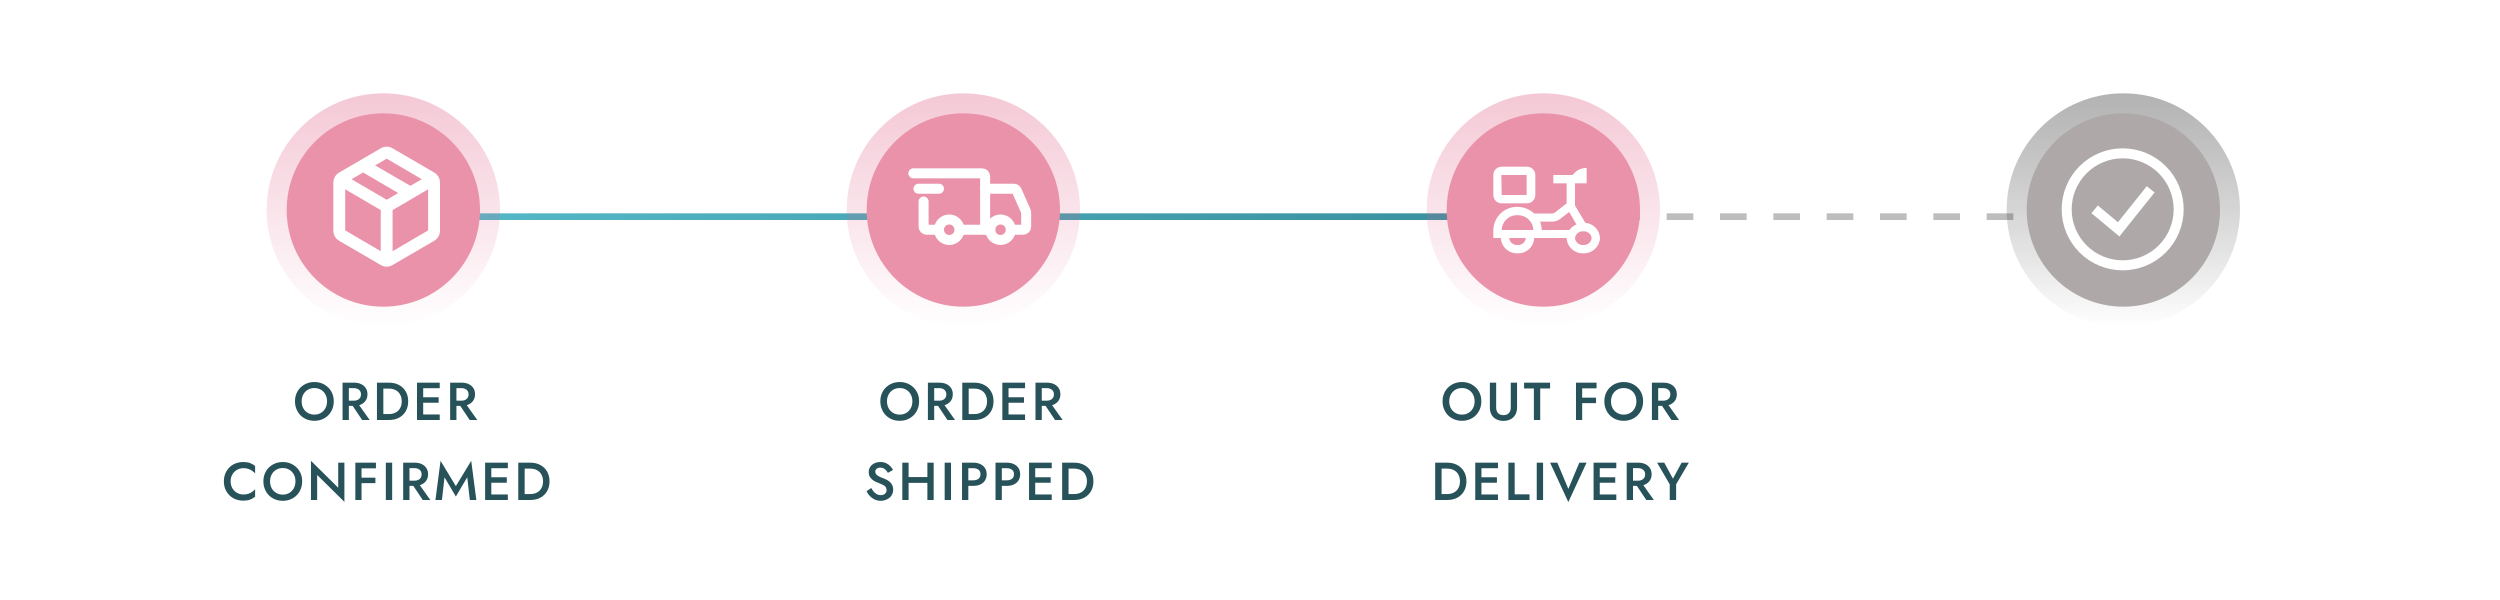
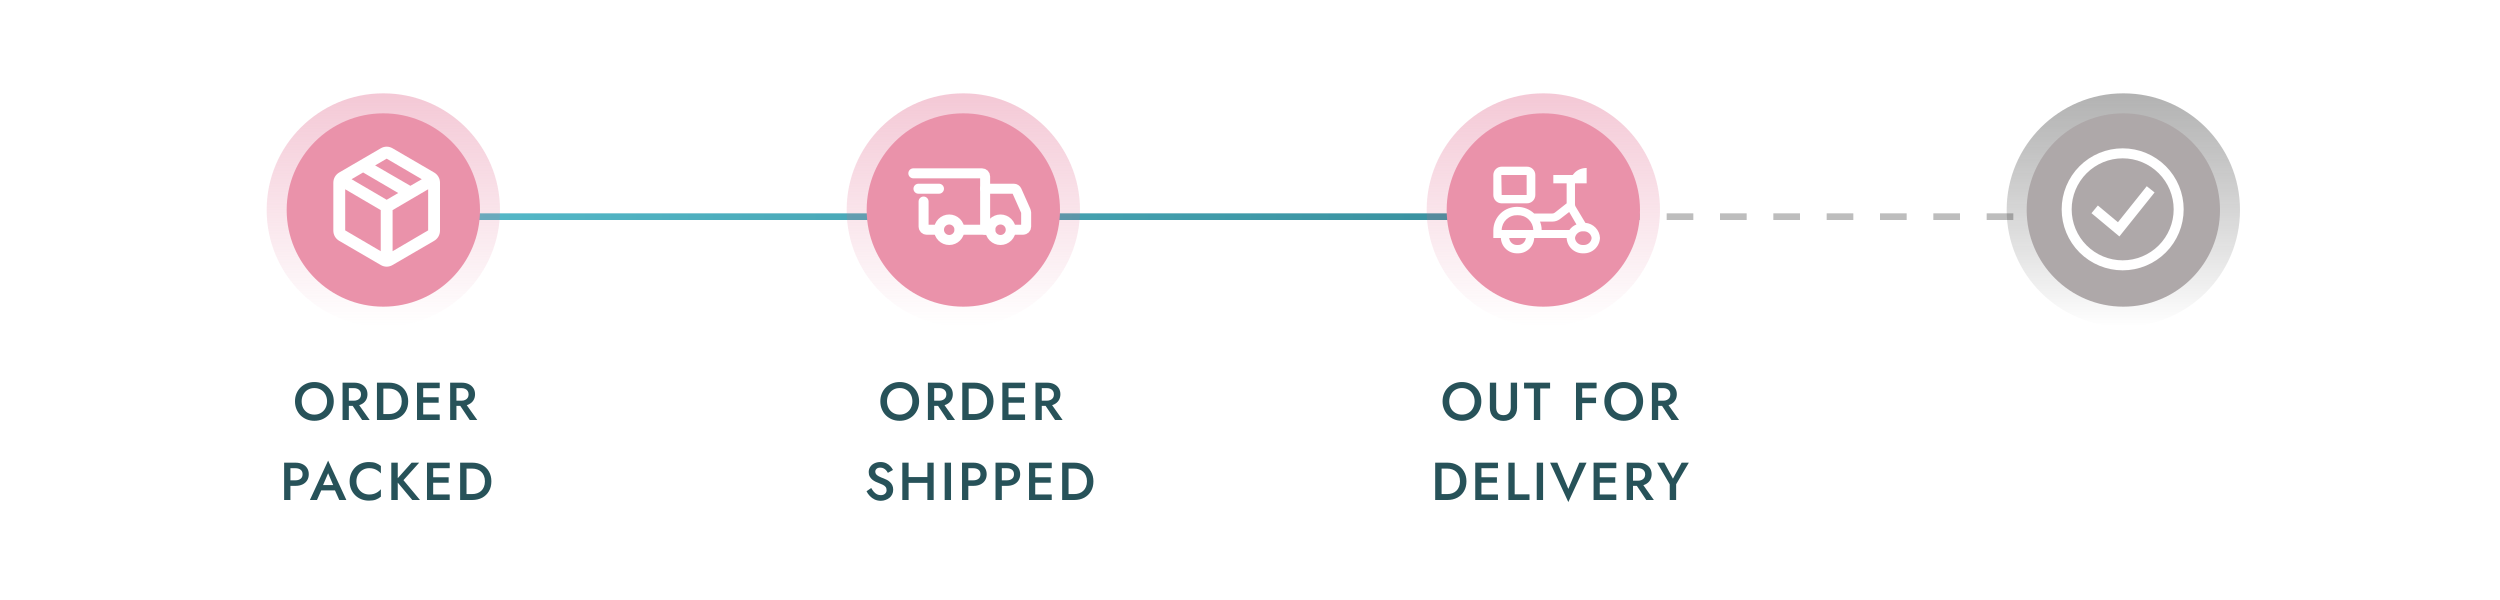
<svg xmlns="http://www.w3.org/2000/svg" width="375" height="90" viewBox="0 0 375 90" fill="none">
  <rect width="375" height="90" fill="white" />
-   <path d="M45.249 60.2C45.249 60.584 45.329 60.928 45.489 61.232C45.655 61.531 45.881 61.765 46.169 61.936C46.457 62.107 46.785 62.192 47.153 62.192C47.527 62.192 47.855 62.107 48.137 61.936C48.425 61.765 48.649 61.531 48.809 61.232C48.975 60.928 49.057 60.584 49.057 60.2C49.057 59.816 48.977 59.475 48.817 59.176C48.657 58.872 48.433 58.635 48.145 58.464C47.863 58.293 47.532 58.208 47.153 58.208C46.785 58.208 46.457 58.293 46.169 58.464C45.881 58.635 45.655 58.872 45.489 59.176C45.329 59.475 45.249 59.816 45.249 60.2ZM44.249 60.2C44.249 59.779 44.321 59.392 44.465 59.04C44.609 58.688 44.812 58.384 45.073 58.128C45.34 57.867 45.649 57.664 46.001 57.52C46.359 57.376 46.743 57.304 47.153 57.304C47.575 57.304 47.961 57.376 48.313 57.52C48.665 57.664 48.972 57.867 49.233 58.128C49.5 58.384 49.705 58.688 49.849 59.04C49.993 59.392 50.065 59.779 50.065 60.2C50.065 60.616 49.993 61.003 49.849 61.36C49.705 61.717 49.503 62.027 49.241 62.288C48.98 62.549 48.671 62.755 48.313 62.904C47.961 63.048 47.575 63.12 47.153 63.12C46.737 63.12 46.351 63.048 45.993 62.904C45.636 62.755 45.327 62.549 45.065 62.288C44.809 62.027 44.609 61.717 44.465 61.36C44.321 61.003 44.249 60.616 44.249 60.2ZM52.535 60.328H53.559L55.455 63H54.319L52.535 60.328ZM51.383 57.4H52.327V63H51.383V57.4ZM51.943 58.216V57.4H53.111C53.517 57.4 53.869 57.472 54.167 57.616C54.471 57.76 54.706 57.963 54.871 58.224C55.037 58.48 55.119 58.784 55.119 59.136C55.119 59.488 55.037 59.795 54.871 60.056C54.706 60.317 54.471 60.52 54.167 60.664C53.869 60.808 53.517 60.88 53.111 60.88H51.943V60.104H53.071C53.285 60.104 53.471 60.067 53.631 59.992C53.797 59.917 53.925 59.811 54.015 59.672C54.106 59.528 54.151 59.357 54.151 59.16C54.151 58.957 54.106 58.787 54.015 58.648C53.925 58.509 53.797 58.403 53.631 58.328C53.471 58.253 53.285 58.216 53.071 58.216H51.943ZM56.541 57.4H57.501V63H56.541V57.4ZM58.349 63H57.125V62.112H58.325C58.602 62.112 58.858 62.072 59.093 61.992C59.328 61.912 59.531 61.792 59.701 61.632C59.877 61.472 60.013 61.272 60.109 61.032C60.211 60.792 60.261 60.515 60.261 60.2C60.261 59.885 60.211 59.608 60.109 59.368C60.013 59.128 59.877 58.928 59.701 58.768C59.531 58.608 59.328 58.488 59.093 58.408C58.858 58.328 58.602 58.288 58.325 58.288H57.125V57.4H58.349C58.92 57.4 59.421 57.517 59.853 57.752C60.285 57.981 60.621 58.307 60.861 58.728C61.106 59.144 61.229 59.635 61.229 60.2C61.229 60.765 61.106 61.259 60.861 61.68C60.621 62.096 60.285 62.421 59.853 62.656C59.421 62.885 58.92 63 58.349 63ZM63.135 63V62.168H65.959V63H63.135ZM63.135 58.232V57.4H65.959V58.232H63.135ZM63.135 60.408V59.592H65.799V60.408H63.135ZM62.551 57.4H63.479V63H62.551V57.4ZM68.673 60.328H69.697L71.593 63H70.457L68.673 60.328ZM67.521 57.4H68.465V63H67.521V57.4ZM68.081 58.216V57.4H69.249C69.654 57.4 70.006 57.472 70.305 57.616C70.609 57.76 70.844 57.963 71.009 58.224C71.174 58.48 71.257 58.784 71.257 59.136C71.257 59.488 71.174 59.795 71.009 60.056C70.844 60.317 70.609 60.52 70.305 60.664C70.006 60.808 69.654 60.88 69.249 60.88H68.081V60.104H69.209C69.422 60.104 69.609 60.067 69.769 59.992C69.934 59.917 70.062 59.811 70.153 59.672C70.243 59.528 70.289 59.357 70.289 59.16C70.289 58.957 70.243 58.787 70.153 58.648C70.062 58.509 69.934 58.403 69.769 58.328C69.609 58.253 69.422 58.216 69.209 58.216H68.081ZM34.595 72.2C34.595 72.595 34.683 72.941 34.859 73.24C35.04 73.539 35.275 73.771 35.563 73.936C35.856 74.096 36.174 74.176 36.515 74.176C36.782 74.176 37.022 74.141 37.235 74.072C37.448 74.003 37.64 73.909 37.811 73.792C37.987 73.669 38.139 73.533 38.267 73.384V74.504C38.032 74.696 37.779 74.843 37.507 74.944C37.235 75.045 36.894 75.096 36.483 75.096C36.072 75.096 35.688 75.027 35.331 74.888C34.979 74.749 34.672 74.549 34.411 74.288C34.15 74.027 33.944 73.72 33.795 73.368C33.651 73.011 33.579 72.621 33.579 72.2C33.579 71.779 33.651 71.392 33.795 71.04C33.944 70.683 34.15 70.373 34.411 70.112C34.672 69.851 34.979 69.651 35.331 69.512C35.688 69.373 36.072 69.304 36.483 69.304C36.894 69.304 37.235 69.355 37.507 69.456C37.779 69.557 38.032 69.704 38.267 69.896V71.016C38.139 70.867 37.987 70.733 37.811 70.616C37.64 70.493 37.448 70.397 37.235 70.328C37.022 70.259 36.782 70.224 36.515 70.224C36.174 70.224 35.856 70.307 35.563 70.472C35.275 70.632 35.04 70.861 34.859 71.16C34.683 71.453 34.595 71.8 34.595 72.2ZM40.51 72.2C40.51 72.584 40.59 72.928 40.75 73.232C40.916 73.531 41.142 73.765 41.43 73.936C41.718 74.107 42.046 74.192 42.414 74.192C42.788 74.192 43.116 74.107 43.398 73.936C43.686 73.765 43.91 73.531 44.07 73.232C44.236 72.928 44.318 72.584 44.318 72.2C44.318 71.816 44.238 71.475 44.078 71.176C43.918 70.872 43.694 70.635 43.406 70.464C43.124 70.293 42.793 70.208 42.414 70.208C42.046 70.208 41.718 70.293 41.43 70.464C41.142 70.635 40.916 70.872 40.75 71.176C40.59 71.475 40.51 71.816 40.51 72.2ZM39.51 72.2C39.51 71.779 39.582 71.392 39.726 71.04C39.87 70.688 40.073 70.384 40.334 70.128C40.601 69.867 40.91 69.664 41.262 69.52C41.62 69.376 42.004 69.304 42.414 69.304C42.836 69.304 43.222 69.376 43.574 69.52C43.926 69.664 44.233 69.867 44.494 70.128C44.761 70.384 44.966 70.688 45.11 71.04C45.254 71.392 45.326 71.779 45.326 72.2C45.326 72.616 45.254 73.003 45.11 73.36C44.966 73.717 44.764 74.027 44.502 74.288C44.241 74.549 43.932 74.755 43.574 74.904C43.222 75.048 42.836 75.12 42.414 75.12C41.998 75.12 41.612 75.048 41.254 74.904C40.897 74.755 40.588 74.549 40.326 74.288C40.07 74.027 39.87 73.717 39.726 73.36C39.582 73.003 39.51 72.616 39.51 72.2ZM50.732 69.4H51.66V75.28L47.572 71.24V75H46.644V69.12L50.732 73.16V69.4ZM53.886 70.248V69.4H56.39V70.248H53.886ZM53.886 72.472V71.648H56.31V72.472H53.886ZM53.302 69.4H54.23V75H53.302V69.4ZM57.874 69.4H58.826V75H57.874V69.4ZM61.629 72.328H62.653L64.549 75H63.413L61.629 72.328ZM60.477 69.4H61.421V75H60.477V69.4ZM61.037 70.216V69.4H62.205C62.611 69.4 62.962 69.472 63.261 69.616C63.565 69.76 63.8 69.963 63.965 70.224C64.13 70.48 64.213 70.784 64.213 71.136C64.213 71.488 64.13 71.795 63.965 72.056C63.8 72.317 63.565 72.52 63.261 72.664C62.962 72.808 62.611 72.88 62.205 72.88H61.037V72.104H62.165C62.379 72.104 62.565 72.067 62.725 71.992C62.891 71.917 63.019 71.811 63.109 71.672C63.2 71.528 63.245 71.357 63.245 71.16C63.245 70.957 63.2 70.787 63.109 70.648C63.019 70.509 62.891 70.403 62.725 70.328C62.565 70.253 62.379 70.216 62.165 70.216H61.037ZM66.675 71.592L66.291 75H65.315L66.083 69.12L68.379 72.92L70.683 69.12L71.451 75H70.475L70.083 71.592L68.379 74.48L66.675 71.592ZM73.353 75V74.168H76.177V75H73.353ZM73.353 70.232V69.4H76.177V70.232H73.353ZM73.353 72.408V71.592H76.017V72.408H73.353ZM72.769 69.4H73.697V75H72.769V69.4ZM77.74 69.4H78.7V75H77.74V69.4ZM79.548 75H78.324V74.112H79.524C79.801 74.112 80.057 74.072 80.292 73.992C80.526 73.912 80.729 73.792 80.9 73.632C81.076 73.472 81.212 73.272 81.308 73.032C81.409 72.792 81.46 72.515 81.46 72.2C81.46 71.885 81.409 71.608 81.308 71.368C81.212 71.128 81.076 70.928 80.9 70.768C80.729 70.608 80.526 70.488 80.292 70.408C80.057 70.328 79.801 70.288 79.524 70.288H78.324V69.4H79.548C80.118 69.4 80.62 69.517 81.052 69.752C81.484 69.981 81.82 70.307 82.06 70.728C82.305 71.144 82.428 71.635 82.428 72.2C82.428 72.765 82.305 73.259 82.06 73.68C81.82 74.096 81.484 74.421 81.052 74.656C80.62 74.885 80.118 75 79.548 75Z" fill="#275259" />
+   <path d="M45.249 60.2C45.249 60.584 45.329 60.928 45.489 61.232C45.655 61.531 45.881 61.765 46.169 61.936C46.457 62.107 46.785 62.192 47.153 62.192C47.527 62.192 47.855 62.107 48.137 61.936C48.425 61.765 48.649 61.531 48.809 61.232C48.975 60.928 49.057 60.584 49.057 60.2C49.057 59.816 48.977 59.475 48.817 59.176C48.657 58.872 48.433 58.635 48.145 58.464C47.863 58.293 47.532 58.208 47.153 58.208C46.785 58.208 46.457 58.293 46.169 58.464C45.881 58.635 45.655 58.872 45.489 59.176C45.329 59.475 45.249 59.816 45.249 60.2ZM44.249 60.2C44.249 59.779 44.321 59.392 44.465 59.04C44.609 58.688 44.812 58.384 45.073 58.128C45.34 57.867 45.649 57.664 46.001 57.52C46.359 57.376 46.743 57.304 47.153 57.304C47.575 57.304 47.961 57.376 48.313 57.52C48.665 57.664 48.972 57.867 49.233 58.128C49.5 58.384 49.705 58.688 49.849 59.04C49.993 59.392 50.065 59.779 50.065 60.2C50.065 60.616 49.993 61.003 49.849 61.36C49.705 61.717 49.503 62.027 49.241 62.288C48.98 62.549 48.671 62.755 48.313 62.904C47.961 63.048 47.575 63.12 47.153 63.12C46.737 63.12 46.351 63.048 45.993 62.904C45.636 62.755 45.327 62.549 45.065 62.288C44.809 62.027 44.609 61.717 44.465 61.36C44.321 61.003 44.249 60.616 44.249 60.2ZM52.535 60.328H53.559L55.455 63H54.319L52.535 60.328ZM51.383 57.4H52.327V63H51.383V57.4ZM51.943 58.216V57.4H53.111C53.517 57.4 53.869 57.472 54.167 57.616C54.471 57.76 54.706 57.963 54.871 58.224C55.037 58.48 55.119 58.784 55.119 59.136C55.119 59.488 55.037 59.795 54.871 60.056C54.706 60.317 54.471 60.52 54.167 60.664C53.869 60.808 53.517 60.88 53.111 60.88H51.943V60.104H53.071C53.285 60.104 53.471 60.067 53.631 59.992C53.797 59.917 53.925 59.811 54.015 59.672C54.106 59.528 54.151 59.357 54.151 59.16C54.151 58.957 54.106 58.787 54.015 58.648C53.925 58.509 53.797 58.403 53.631 58.328C53.471 58.253 53.285 58.216 53.071 58.216H51.943ZM56.541 57.4H57.501V63H56.541V57.4ZM58.349 63H57.125V62.112H58.325C58.602 62.112 58.858 62.072 59.093 61.992C59.328 61.912 59.531 61.792 59.701 61.632C59.877 61.472 60.013 61.272 60.109 61.032C60.211 60.792 60.261 60.515 60.261 60.2C60.261 59.885 60.211 59.608 60.109 59.368C60.013 59.128 59.877 58.928 59.701 58.768C59.531 58.608 59.328 58.488 59.093 58.408C58.858 58.328 58.602 58.288 58.325 58.288H57.125V57.4H58.349C58.92 57.4 59.421 57.517 59.853 57.752C60.285 57.981 60.621 58.307 60.861 58.728C61.106 59.144 61.229 59.635 61.229 60.2C61.229 60.765 61.106 61.259 60.861 61.68C60.621 62.096 60.285 62.421 59.853 62.656C59.421 62.885 58.92 63 58.349 63ZM63.135 63V62.168H65.959V63H63.135ZM63.135 58.232V57.4H65.959V58.232H63.135ZM63.135 60.408V59.592H65.799V60.408H63.135ZM62.551 57.4H63.479V63H62.551V57.4ZM68.673 60.328H69.697L71.593 63H70.457L68.673 60.328ZM67.521 57.4H68.465V63H67.521V57.4ZM68.081 58.216V57.4H69.249C69.654 57.4 70.006 57.472 70.305 57.616C70.609 57.76 70.844 57.963 71.009 58.224C71.174 58.48 71.257 58.784 71.257 59.136C71.257 59.488 71.174 59.795 71.009 60.056C70.844 60.317 70.609 60.52 70.305 60.664C70.006 60.808 69.654 60.88 69.249 60.88H68.081V60.104H69.209C69.422 60.104 69.609 60.067 69.769 59.992C69.934 59.917 70.062 59.811 70.153 59.672C70.243 59.528 70.289 59.357 70.289 59.16C70.289 58.957 70.243 58.787 70.153 58.648C70.062 58.509 69.934 58.403 69.769 58.328C69.609 58.253 69.422 58.216 69.209 58.216H68.081ZM42.62 69.4H43.564V75H42.62V69.4ZM43.18 70.232V69.4H44.308C44.713 69.4 45.065 69.472 45.364 69.616C45.668 69.755 45.903 69.955 46.068 70.216C46.233 70.472 46.316 70.779 46.316 71.136C46.316 71.493 46.233 71.803 46.068 72.064C45.903 72.325 45.668 72.528 45.364 72.672C45.065 72.811 44.713 72.88 44.308 72.88H43.18V72.048H44.308C44.633 72.048 44.895 71.971 45.092 71.816C45.289 71.661 45.388 71.435 45.388 71.136C45.388 70.837 45.289 70.613 45.092 70.464C44.895 70.309 44.633 70.232 44.308 70.232H43.18ZM47.755 73.56L47.931 72.76H50.531L50.715 73.56H47.755ZM49.219 70.984L48.339 73.04L48.323 73.248L47.547 75H46.483L49.219 69.088L51.955 75H50.891L50.131 73.296L50.107 73.064L49.219 70.984ZM53.46 72.2C53.46 72.595 53.548 72.941 53.724 73.24C53.905 73.539 54.14 73.771 54.428 73.936C54.721 74.096 55.038 74.176 55.38 74.176C55.647 74.176 55.886 74.141 56.1 74.072C56.313 74.003 56.505 73.909 56.676 73.792C56.852 73.669 57.004 73.533 57.132 73.384V74.504C56.897 74.696 56.644 74.843 56.372 74.944C56.1 75.045 55.758 75.096 55.348 75.096C54.937 75.096 54.553 75.027 54.196 74.888C53.844 74.749 53.537 74.549 53.276 74.288C53.014 74.027 52.809 73.72 52.66 73.368C52.516 73.011 52.444 72.621 52.444 72.2C52.444 71.779 52.516 71.392 52.66 71.04C52.809 70.683 53.014 70.373 53.276 70.112C53.537 69.851 53.844 69.651 54.196 69.512C54.553 69.373 54.937 69.304 55.348 69.304C55.758 69.304 56.1 69.355 56.372 69.456C56.644 69.557 56.897 69.704 57.132 69.896V71.016C57.004 70.867 56.852 70.733 56.676 70.616C56.505 70.493 56.313 70.397 56.1 70.328C55.886 70.259 55.647 70.224 55.38 70.224C55.038 70.224 54.721 70.307 54.428 70.472C54.14 70.632 53.905 70.861 53.724 71.16C53.548 71.453 53.46 71.8 53.46 72.2ZM58.695 69.4H59.663V75H58.695V69.4ZM61.743 69.4H62.879L60.519 72.024L62.999 75H61.839L59.375 72.048L61.743 69.4ZM64.632 75V74.168H67.456V75H64.632ZM64.632 70.232V69.4H67.456V70.232H64.632ZM64.632 72.408V71.592H67.296V72.408H64.632ZM64.048 69.4H64.976V75H64.048V69.4ZM69.019 69.4H69.978V75H69.019V69.4ZM70.826 75H69.603V74.112H70.802C71.08 74.112 71.336 74.072 71.57 73.992C71.805 73.912 72.008 73.792 72.178 73.632C72.355 73.472 72.49 73.272 72.587 73.032C72.688 72.792 72.739 72.515 72.739 72.2C72.739 71.885 72.688 71.608 72.587 71.368C72.49 71.128 72.355 70.928 72.178 70.768C72.008 70.608 71.805 70.488 71.57 70.408C71.336 70.328 71.08 70.288 70.802 70.288H69.603V69.4H70.826C71.397 69.4 71.898 69.517 72.331 69.752C72.763 69.981 73.099 70.307 73.338 70.728C73.584 71.144 73.707 71.635 73.707 72.2C73.707 72.765 73.584 73.259 73.338 73.68C73.099 74.096 72.763 74.421 72.331 74.656C71.898 74.885 71.397 75 70.826 75Z" fill="#275259" />
  <path d="M133.05 60.2C133.05 60.584 133.13 60.928 133.29 61.232C133.455 61.531 133.682 61.765 133.97 61.936C134.258 62.107 134.586 62.192 134.954 62.192C135.327 62.192 135.655 62.107 135.938 61.936C136.226 61.765 136.45 61.531 136.61 61.232C136.775 60.928 136.858 60.584 136.858 60.2C136.858 59.816 136.778 59.475 136.618 59.176C136.458 58.872 136.234 58.635 135.946 58.464C135.663 58.293 135.333 58.208 134.954 58.208C134.586 58.208 134.258 58.293 133.97 58.464C133.682 58.635 133.455 58.872 133.29 59.176C133.13 59.475 133.05 59.816 133.05 60.2ZM132.05 60.2C132.05 59.779 132.122 59.392 132.266 59.04C132.41 58.688 132.613 58.384 132.874 58.128C133.141 57.867 133.45 57.664 133.802 57.52C134.159 57.376 134.543 57.304 134.954 57.304C135.375 57.304 135.762 57.376 136.114 57.52C136.466 57.664 136.773 57.867 137.034 58.128C137.301 58.384 137.506 58.688 137.65 59.04C137.794 59.392 137.866 59.779 137.866 60.2C137.866 60.616 137.794 61.003 137.65 61.36C137.506 61.717 137.303 62.027 137.042 62.288C136.781 62.549 136.471 62.755 136.114 62.904C135.762 63.048 135.375 63.12 134.954 63.12C134.538 63.12 134.151 63.048 133.794 62.904C133.437 62.755 133.127 62.549 132.866 62.288C132.61 62.027 132.41 61.717 132.266 61.36C132.122 61.003 132.05 60.616 132.05 60.2ZM140.336 60.328H141.36L143.256 63H142.12L140.336 60.328ZM139.184 57.4H140.128V63H139.184V57.4ZM139.744 58.216V57.4H140.912C141.317 57.4 141.669 57.472 141.968 57.616C142.272 57.76 142.507 57.963 142.672 58.224C142.837 58.48 142.92 58.784 142.92 59.136C142.92 59.488 142.837 59.795 142.672 60.056C142.507 60.317 142.272 60.52 141.968 60.664C141.669 60.808 141.317 60.88 140.912 60.88H139.744V60.104H140.872C141.085 60.104 141.272 60.067 141.432 59.992C141.597 59.917 141.725 59.811 141.816 59.672C141.907 59.528 141.952 59.357 141.952 59.16C141.952 58.957 141.907 58.787 141.816 58.648C141.725 58.509 141.597 58.403 141.432 58.328C141.272 58.253 141.085 58.216 140.872 58.216H139.744ZM144.342 57.4H145.302V63H144.342V57.4ZM146.15 63H144.926V62.112H146.126C146.403 62.112 146.659 62.072 146.894 61.992C147.129 61.912 147.331 61.792 147.502 61.632C147.678 61.472 147.814 61.272 147.91 61.032C148.011 60.792 148.062 60.515 148.062 60.2C148.062 59.885 148.011 59.608 147.91 59.368C147.814 59.128 147.678 58.928 147.502 58.768C147.331 58.608 147.129 58.488 146.894 58.408C146.659 58.328 146.403 58.288 146.126 58.288H144.926V57.4H146.15C146.721 57.4 147.222 57.517 147.654 57.752C148.086 57.981 148.422 58.307 148.662 58.728C148.907 59.144 149.03 59.635 149.03 60.2C149.03 60.765 148.907 61.259 148.662 61.68C148.422 62.096 148.086 62.421 147.654 62.656C147.222 62.885 146.721 63 146.15 63ZM150.935 63V62.168H153.759V63H150.935ZM150.935 58.232V57.4H153.759V58.232H150.935ZM150.935 60.408V59.592H153.599V60.408H150.935ZM150.351 57.4H151.279V63H150.351V57.4ZM156.474 60.328H157.498L159.394 63H158.258L156.474 60.328ZM155.322 57.4H156.266V63H155.322V57.4ZM155.882 58.216V57.4H157.05C157.455 57.4 157.807 57.472 158.106 57.616C158.41 57.76 158.644 57.963 158.81 58.224C158.975 58.48 159.058 58.784 159.058 59.136C159.058 59.488 158.975 59.795 158.81 60.056C158.644 60.317 158.41 60.52 158.106 60.664C157.807 60.808 157.455 60.88 157.05 60.88H155.882V60.104H157.01C157.223 60.104 157.41 60.067 157.57 59.992C157.735 59.917 157.863 59.811 157.954 59.672C158.044 59.528 158.09 59.357 158.09 59.16C158.09 58.957 158.044 58.787 157.954 58.648C157.863 58.509 157.735 58.403 157.57 58.328C157.41 58.253 157.223 58.216 157.01 58.216H155.882ZM130.683 73.2C130.805 73.413 130.936 73.603 131.075 73.768C131.219 73.928 131.376 74.053 131.547 74.144C131.717 74.229 131.909 74.272 132.123 74.272C132.379 74.272 132.587 74.203 132.747 74.064C132.907 73.925 132.987 73.747 132.987 73.528C132.987 73.32 132.936 73.155 132.835 73.032C132.733 72.904 132.592 72.797 132.411 72.712C132.235 72.621 132.029 72.533 131.795 72.448C131.656 72.4 131.501 72.336 131.331 72.256C131.16 72.171 130.997 72.067 130.843 71.944C130.688 71.816 130.56 71.661 130.459 71.48C130.357 71.293 130.307 71.069 130.307 70.808C130.307 70.509 130.384 70.248 130.539 70.024C130.693 69.795 130.901 69.619 131.163 69.496C131.429 69.368 131.731 69.304 132.067 69.304C132.397 69.304 132.685 69.363 132.931 69.48C133.176 69.597 133.381 69.747 133.547 69.928C133.717 70.109 133.851 70.299 133.947 70.496L133.179 70.928C133.109 70.789 133.021 70.661 132.915 70.544C132.808 70.421 132.683 70.325 132.539 70.256C132.4 70.181 132.237 70.144 132.051 70.144C131.789 70.144 131.597 70.205 131.475 70.328C131.352 70.445 131.291 70.584 131.291 70.744C131.291 70.888 131.333 71.019 131.419 71.136C131.509 71.248 131.648 71.355 131.835 71.456C132.021 71.557 132.264 71.661 132.563 71.768C132.728 71.827 132.893 71.901 133.059 71.992C133.229 72.083 133.384 72.197 133.523 72.336C133.661 72.469 133.771 72.627 133.851 72.808C133.936 72.989 133.979 73.203 133.979 73.448C133.979 73.709 133.928 73.944 133.827 74.152C133.725 74.36 133.587 74.536 133.411 74.68C133.235 74.819 133.035 74.925 132.811 75C132.592 75.08 132.363 75.12 132.123 75.12C131.792 75.12 131.485 75.056 131.203 74.928C130.925 74.795 130.683 74.619 130.475 74.4C130.267 74.181 130.101 73.944 129.979 73.688L130.683 73.2ZM135.723 72.432V71.56H139.715V72.432H135.723ZM139.107 69.4H140.051V75H139.107V69.4ZM135.347 69.4H136.291V75H135.347V69.4ZM141.701 69.4H142.653V75H141.701V69.4ZM144.304 69.4H145.248V75H144.304V69.4ZM144.864 70.232V69.4H145.992C146.397 69.4 146.749 69.472 147.048 69.616C147.352 69.755 147.586 69.955 147.752 70.216C147.917 70.472 148 70.779 148 71.136C148 71.493 147.917 71.803 147.752 72.064C147.586 72.325 147.352 72.528 147.048 72.672C146.749 72.811 146.397 72.88 145.992 72.88H144.864V72.048H145.992C146.317 72.048 146.578 71.971 146.776 71.816C146.973 71.661 147.072 71.435 147.072 71.136C147.072 70.837 146.973 70.613 146.776 70.464C146.578 70.309 146.317 70.232 145.992 70.232H144.864ZM149.329 69.4H150.273V75H149.329V69.4ZM149.889 70.232V69.4H151.017C151.422 69.4 151.774 69.472 152.073 69.616C152.377 69.755 152.611 69.955 152.777 70.216C152.942 70.472 153.025 70.779 153.025 71.136C153.025 71.493 152.942 71.803 152.777 72.064C152.611 72.325 152.377 72.528 152.073 72.672C151.774 72.811 151.422 72.88 151.017 72.88H149.889V72.048H151.017C151.342 72.048 151.603 71.971 151.801 71.816C151.998 71.661 152.097 71.435 152.097 71.136C152.097 70.837 151.998 70.613 151.801 70.464C151.603 70.309 151.342 70.232 151.017 70.232H149.889ZM154.938 75V74.168H157.762V75H154.938ZM154.938 70.232V69.4H157.762V70.232H154.938ZM154.938 72.408V71.592H157.602V72.408H154.938ZM154.354 69.4H155.282V75H154.354V69.4ZM159.324 69.4H160.284V75H159.324V69.4ZM161.132 75H159.908V74.112H161.108C161.385 74.112 161.641 74.072 161.876 73.992C162.111 73.912 162.313 73.792 162.484 73.632C162.66 73.472 162.796 73.272 162.892 73.032C162.993 72.792 163.044 72.515 163.044 72.2C163.044 71.885 162.993 71.608 162.892 71.368C162.796 71.128 162.66 70.928 162.484 70.768C162.313 70.608 162.111 70.488 161.876 70.408C161.641 70.328 161.385 70.288 161.108 70.288H159.908V69.4H161.132C161.703 69.4 162.204 69.517 162.636 69.752C163.068 69.981 163.404 70.307 163.644 70.728C163.889 71.144 164.012 71.635 164.012 72.2C164.012 72.765 163.889 73.259 163.644 73.68C163.404 74.096 163.068 74.421 162.636 74.656C162.204 74.885 161.703 75 161.132 75Z" fill="#275259" />
  <path d="M217.385 60.2C217.385 60.584 217.465 60.928 217.625 61.232C217.791 61.531 218.017 61.765 218.305 61.936C218.593 62.107 218.921 62.192 219.289 62.192C219.663 62.192 219.991 62.107 220.273 61.936C220.561 61.765 220.785 61.531 220.945 61.232C221.111 60.928 221.193 60.584 221.193 60.2C221.193 59.816 221.113 59.475 220.953 59.176C220.793 58.872 220.569 58.635 220.281 58.464C219.999 58.293 219.668 58.208 219.289 58.208C218.921 58.208 218.593 58.293 218.305 58.464C218.017 58.635 217.791 58.872 217.625 59.176C217.465 59.475 217.385 59.816 217.385 60.2ZM216.385 60.2C216.385 59.779 216.457 59.392 216.601 59.04C216.745 58.688 216.948 58.384 217.209 58.128C217.476 57.867 217.785 57.664 218.137 57.52C218.495 57.376 218.879 57.304 219.289 57.304C219.711 57.304 220.097 57.376 220.449 57.52C220.801 57.664 221.108 57.867 221.369 58.128C221.636 58.384 221.841 58.688 221.985 59.04C222.129 59.392 222.201 59.779 222.201 60.2C222.201 60.616 222.129 61.003 221.985 61.36C221.841 61.717 221.639 62.027 221.377 62.288C221.116 62.549 220.807 62.755 220.449 62.904C220.097 63.048 219.711 63.12 219.289 63.12C218.873 63.12 218.487 63.048 218.129 62.904C217.772 62.755 217.463 62.549 217.201 62.288C216.945 62.027 216.745 61.717 216.601 61.36C216.457 61.003 216.385 60.616 216.385 60.2ZM223.479 57.4H224.423V61.12C224.423 61.467 224.514 61.747 224.695 61.96C224.882 62.168 225.157 62.272 225.519 62.272C225.877 62.272 226.149 62.168 226.335 61.96C226.522 61.747 226.615 61.467 226.615 61.12V57.4H227.559V61.16C227.559 61.469 227.509 61.747 227.407 61.992C227.311 62.232 227.173 62.437 226.991 62.608C226.81 62.779 226.594 62.909 226.343 63C226.093 63.091 225.818 63.136 225.519 63.136C225.221 63.136 224.946 63.091 224.695 63C224.445 62.909 224.226 62.779 224.039 62.608C223.858 62.437 223.719 62.232 223.623 61.992C223.527 61.747 223.479 61.469 223.479 61.16V57.4ZM228.609 58.272V57.4H232.513V58.272H231.033V63H230.081V58.272H228.609ZM236.983 58.248V57.4H239.487V58.248H236.983ZM236.983 60.472V59.648H239.407V60.472H236.983ZM236.399 57.4H237.327V63H236.399V57.4ZM241.651 60.2C241.651 60.584 241.731 60.928 241.891 61.232C242.056 61.531 242.283 61.765 242.571 61.936C242.859 62.107 243.187 62.192 243.555 62.192C243.928 62.192 244.256 62.107 244.539 61.936C244.827 61.765 245.051 61.531 245.211 61.232C245.376 60.928 245.459 60.584 245.459 60.2C245.459 59.816 245.379 59.475 245.219 59.176C245.059 58.872 244.835 58.635 244.547 58.464C244.264 58.293 243.934 58.208 243.555 58.208C243.187 58.208 242.859 58.293 242.571 58.464C242.283 58.635 242.056 58.872 241.891 59.176C241.731 59.475 241.651 59.816 241.651 60.2ZM240.651 60.2C240.651 59.779 240.723 59.392 240.867 59.04C241.011 58.688 241.214 58.384 241.475 58.128C241.742 57.867 242.051 57.664 242.403 57.52C242.76 57.376 243.144 57.304 243.555 57.304C243.976 57.304 244.363 57.376 244.715 57.52C245.067 57.664 245.374 57.867 245.635 58.128C245.902 58.384 246.107 58.688 246.251 59.04C246.395 59.392 246.467 59.779 246.467 60.2C246.467 60.616 246.395 61.003 246.251 61.36C246.107 61.717 245.904 62.027 245.643 62.288C245.382 62.549 245.072 62.755 244.715 62.904C244.363 63.048 243.976 63.12 243.555 63.12C243.139 63.12 242.752 63.048 242.395 62.904C242.038 62.755 241.728 62.549 241.467 62.288C241.211 62.027 241.011 61.717 240.867 61.36C240.723 61.003 240.651 60.616 240.651 60.2ZM248.937 60.328H249.961L251.857 63H250.721L248.937 60.328ZM247.785 57.4H248.729V63H247.785V57.4ZM248.345 58.216V57.4H249.513C249.918 57.4 250.27 57.472 250.569 57.616C250.873 57.76 251.108 57.963 251.273 58.224C251.438 58.48 251.521 58.784 251.521 59.136C251.521 59.488 251.438 59.795 251.273 60.056C251.108 60.317 250.873 60.52 250.569 60.664C250.27 60.808 249.918 60.88 249.513 60.88H248.345V60.104H249.473C249.686 60.104 249.873 60.067 250.033 59.992C250.198 59.917 250.326 59.811 250.417 59.672C250.508 59.528 250.553 59.357 250.553 59.16C250.553 58.957 250.508 58.787 250.417 58.648C250.326 58.509 250.198 58.403 250.033 58.328C249.873 58.253 249.686 58.216 249.473 58.216H248.345ZM215.279 69.4H216.239V75H215.279V69.4ZM217.087 75H215.863V74.112H217.063C217.34 74.112 217.596 74.072 217.831 73.992C218.065 73.912 218.268 73.792 218.439 73.632C218.615 73.472 218.751 73.272 218.847 73.032C218.948 72.792 218.999 72.515 218.999 72.2C218.999 71.885 218.948 71.608 218.847 71.368C218.751 71.128 218.615 70.928 218.439 70.768C218.268 70.608 218.065 70.488 217.831 70.408C217.596 70.328 217.34 70.288 217.063 70.288H215.863V69.4H217.087C217.657 69.4 218.159 69.517 218.591 69.752C219.023 69.981 219.359 70.307 219.599 70.728C219.844 71.144 219.967 71.635 219.967 72.2C219.967 72.765 219.844 73.259 219.599 73.68C219.359 74.096 219.023 74.421 218.591 74.656C218.159 74.885 217.657 75 217.087 75ZM221.872 75V74.168H224.696V75H221.872ZM221.872 70.232V69.4H224.696V70.232H221.872ZM221.872 72.408V71.592H224.536V72.408H221.872ZM221.288 69.4H222.216V75H221.288V69.4ZM226.258 69.4H227.202V74.152H229.426V75H226.258V69.4ZM230.51 69.4H231.462V75H230.51V69.4ZM235.249 73.336L236.897 69.4H237.985L235.249 75.312L232.513 69.4H233.601L235.249 73.336ZM239.621 75V74.168H242.445V75H239.621ZM239.621 70.232V69.4H242.445V70.232H239.621ZM239.621 72.408V71.592H242.285V72.408H239.621ZM239.037 69.4H239.965V75H239.037V69.4ZM245.159 72.328H246.183L248.079 75H246.943L245.159 72.328ZM244.007 69.4H244.951V75H244.007V69.4ZM244.567 70.216V69.4H245.735C246.14 69.4 246.492 69.472 246.791 69.616C247.095 69.76 247.329 69.963 247.495 70.224C247.66 70.48 247.743 70.784 247.743 71.136C247.743 71.488 247.66 71.795 247.495 72.056C247.329 72.317 247.095 72.52 246.791 72.664C246.492 72.808 246.14 72.88 245.735 72.88H244.567V72.104H245.695C245.908 72.104 246.095 72.067 246.255 71.992C246.42 71.917 246.548 71.811 246.639 71.672C246.729 71.528 246.775 71.357 246.775 71.16C246.775 70.957 246.729 70.787 246.639 70.648C246.548 70.509 246.42 70.403 246.255 70.328C246.095 70.253 245.908 70.216 245.695 70.216H244.567ZM252.245 69.4H253.325L251.421 72.64V75H250.461V72.648L248.565 69.4H249.637L250.941 71.8L252.245 69.4Z" fill="#275259" />
  <line x1="230" y1="32.5" x2="59" y2="32.5" stroke="url(#paint0_linear_20_430)" />
  <line x1="234" y1="32.5" x2="319" y2="32.5" stroke="#BDBDBD" stroke-dasharray="4 4" />
  <circle cx="144.5" cy="31.5" r="17.5" fill="url(#paint1_linear_20_430)" />
  <circle cx="231.5" cy="31.5" r="17.5" fill="url(#paint2_linear_20_430)" />
  <circle cx="318.5" cy="31.5" r="17.5" fill="url(#paint3_linear_20_430)" />
  <circle cx="144.5" cy="31.5" r="14.5" fill="#EA92AA" />
  <circle cx="231.5" cy="31.5" r="14.5" fill="#EA92AA" />
  <path d="M227.629 31.03C228.559 31.034 229.452 31.392 230.129 32.029H232.838C232.975 32.027 233.108 31.982 233.218 31.899L234.998 30.5V27.5H232.998V26.251H235.897C235.997 26.118 236.107 25.994 236.227 25.881C236.448 25.665 236.71 25.495 236.997 25.381C237.316 25.257 237.655 25.196 237.997 25.201V27.5H236.247V30.66C236.248 30.773 236.279 30.883 236.337 30.98L237.807 33.429C238.386 33.475 238.928 33.731 239.332 34.149C239.735 34.567 239.972 35.118 239.997 35.699C239.968 36.334 239.689 36.933 239.221 37.364C238.753 37.794 238.133 38.023 237.497 37.998C236.861 38.023 236.242 37.794 235.773 37.364C235.305 36.933 235.026 36.334 234.998 35.699H224V34.499C224.009 34.032 224.11 33.572 224.298 33.145C224.485 32.718 224.756 32.332 225.093 32.009C225.43 31.687 225.828 31.434 226.263 31.266C226.699 31.098 227.163 31.018 227.629 31.03ZM227.629 32.279C227.327 32.267 227.025 32.315 226.741 32.421C226.458 32.526 226.198 32.687 225.977 32.893C225.755 33.099 225.577 33.347 225.452 33.623C225.328 33.899 225.259 34.197 225.25 34.499H229.999C229.99 34.197 229.921 33.901 229.797 33.626C229.673 33.351 229.496 33.103 229.275 32.897C229.055 32.69 228.796 32.53 228.514 32.424C228.231 32.318 227.931 32.269 227.629 32.279ZM237.497 36.748C237.802 36.773 238.104 36.677 238.338 36.481C238.572 36.284 238.719 36.003 238.747 35.699C238.707 35.403 238.555 35.135 238.322 34.949C238.089 34.763 237.794 34.673 237.497 34.699C237.2 34.673 236.905 34.763 236.672 34.949C236.439 35.135 236.287 35.403 236.247 35.699C236.275 36.003 236.422 36.284 236.656 36.481C236.89 36.677 237.193 36.773 237.497 36.748ZM235.408 34.499C235.674 34.126 236.042 33.838 236.467 33.669L235.378 31.799L233.998 32.859C233.672 33.104 233.276 33.237 232.868 33.239H230.999C231.166 33.638 231.251 34.066 231.248 34.499H235.408Z" fill="white" />
  <path d="M225.25 25.001H228.999C229.167 24.994 229.335 25.022 229.492 25.081C229.65 25.141 229.794 25.232 229.915 25.349C230.036 25.466 230.133 25.606 230.199 25.761C230.265 25.916 230.299 26.082 230.299 26.251V29.25C230.299 29.419 230.265 29.585 230.199 29.74C230.133 29.895 230.036 30.035 229.915 30.152C229.794 30.269 229.65 30.36 229.492 30.419C229.335 30.479 229.167 30.507 228.999 30.5H225.2C224.877 30.487 224.572 30.35 224.348 30.117C224.124 29.884 224 29.573 224 29.25V26.251C224 25.919 224.132 25.601 224.366 25.367C224.6 25.133 224.918 25.001 225.25 25.001ZM225.25 29.25H228.999V26.251H225.2L225.25 29.25ZM227.629 36.748C227.933 36.771 228.234 36.674 228.467 36.478C228.701 36.282 228.848 36.002 228.879 35.699H230.129C230.1 36.334 229.821 36.933 229.353 37.364C228.885 37.794 228.265 38.023 227.629 37.998C226.993 38.023 226.374 37.794 225.905 37.364C225.437 36.933 225.158 36.334 225.13 35.699H226.379C226.407 36.003 226.554 36.284 226.788 36.481C227.022 36.677 227.325 36.773 227.629 36.748Z" fill="white" />
  <circle cx="318.5" cy="31.5" r="14.5" fill="#AEA8A9" />
  <path d="M142.385 36C142.793 36 143.184 35.838 143.472 35.549C143.761 35.261 143.923 34.87 143.923 34.462C143.923 34.053 143.761 33.662 143.472 33.374C143.184 33.085 142.793 32.923 142.385 32.923C141.977 32.923 141.585 33.085 141.297 33.374C141.008 33.662 140.846 34.053 140.846 34.462C140.846 34.87 141.008 35.261 141.297 35.549C141.585 35.838 141.977 36 142.385 36ZM150.077 36C150.485 36 150.876 35.838 151.165 35.549C151.453 35.261 151.615 34.87 151.615 34.462C151.615 34.053 151.453 33.662 151.165 33.374C150.876 33.085 150.485 32.923 150.077 32.923C149.669 32.923 149.278 33.085 148.989 33.374C148.701 33.662 148.538 34.053 148.538 34.462C148.538 34.87 148.701 35.261 148.989 35.549C149.278 35.838 149.669 36 150.077 36Z" stroke="white" stroke-width="1.5" stroke-miterlimit="1.5" stroke-linecap="round" stroke-linejoin="round" />
  <path d="M143.962 34.462H147.769V26.462C147.769 26.339 147.721 26.222 147.634 26.135C147.547 26.049 147.43 26 147.308 26H137M140.577 34.462H139C138.939 34.462 138.879 34.45 138.823 34.426C138.767 34.403 138.717 34.369 138.674 34.326C138.631 34.283 138.597 34.233 138.574 34.177C138.55 34.121 138.538 34.061 138.538 34V30.231" stroke="white" stroke-width="1.5" stroke-linecap="round" />
  <path d="M137.769 28.308H140.846" stroke="white" stroke-width="1.5" stroke-linecap="round" stroke-linejoin="round" />
  <path d="M147.769 28.308H152.085C152.174 28.308 152.261 28.334 152.336 28.382C152.411 28.431 152.47 28.5 152.506 28.581L153.883 31.68C153.909 31.739 153.923 31.802 153.923 31.867V34C153.923 34.061 153.911 34.121 153.888 34.177C153.865 34.233 153.831 34.283 153.788 34.326C153.745 34.369 153.694 34.403 153.638 34.426C153.582 34.45 153.522 34.462 153.462 34.462H152M147.769 34.462H148.538" stroke="white" stroke-width="1.5" stroke-linecap="round" />
  <circle cx="57.5" cy="31.5" r="17.5" fill="url(#paint4_linear_20_430)" />
  <circle cx="57.5" cy="31.5" r="14.5" fill="#EA92AA" />
  <path d="M57.111 37.682V31.517L51.778 28.39V34.555L57.111 37.682ZM58.889 37.682L64.222 34.555V28.39L58.889 31.517V37.682ZM57.111 39.752L50.889 36.13C50.607 35.965 50.389 35.748 50.234 35.477C50.078 35.208 50.001 34.907 50 34.578V27.422C50 27.093 50.078 26.793 50.234 26.523C50.39 26.253 50.608 26.035 50.889 25.87L57.111 22.247C57.393 22.082 57.689 22 58 22C58.311 22 58.607 22.082 58.889 22.247L65.111 25.87C65.393 26.035 65.611 26.253 65.767 26.523C65.923 26.793 66.001 27.093 66 27.422V34.578C66 34.907 65.922 35.208 65.767 35.477C65.612 35.748 65.393 35.965 65.111 36.13L58.889 39.752C58.607 39.917 58.311 40 58 40C57.689 40 57.393 39.917 57.111 39.752ZM61.556 27.872L63.267 26.883L58 23.8L56.267 24.812L61.556 27.872ZM58 29.965L59.733 28.953L54.467 25.87L52.733 26.883L58 29.965Z" fill="white" />
  <path d="M314.2 31.4L317.8 34.4L322.6 28.4M318.4 39.8C317.297 39.8 316.205 39.583 315.185 39.161C314.166 38.738 313.24 38.12 312.46 37.34C311.68 36.56 311.062 35.634 310.639 34.614C310.217 33.595 310 32.503 310 31.4C310 30.297 310.217 29.205 310.639 28.186C311.062 27.166 311.68 26.24 312.46 25.46C313.24 24.68 314.166 24.062 315.185 23.639C316.205 23.217 317.297 23 318.4 23C320.628 23 322.764 23.885 324.34 25.46C325.915 27.036 326.8 29.172 326.8 31.4C326.8 33.628 325.915 35.764 324.34 37.34C322.764 38.915 320.628 39.8 318.4 39.8Z" stroke="white" stroke-width="1.5" />
  <defs>
    <linearGradient id="paint0_linear_20_430" x1="224.103" y1="32" x2="59" y2="32" gradientUnits="userSpaceOnUse">
      <stop stop-color="#38909E" />
      <stop offset="1" stop-color="#56BBCB" />
    </linearGradient>
    <linearGradient id="paint1_linear_20_430" x1="144.5" y1="14" x2="144.5" y2="49" gradientUnits="userSpaceOnUse">
      <stop stop-color="#DF6389" stop-opacity="0.35" />
      <stop offset="1" stop-color="#DF6389" stop-opacity="0" />
    </linearGradient>
    <linearGradient id="paint2_linear_20_430" x1="231.5" y1="14" x2="231.5" y2="49" gradientUnits="userSpaceOnUse">
      <stop stop-color="#DF6389" stop-opacity="0.35" />
      <stop offset="1" stop-color="#DF6389" stop-opacity="0" />
    </linearGradient>
    <linearGradient id="paint3_linear_20_430" x1="318.5" y1="14" x2="318.5" y2="49" gradientUnits="userSpaceOnUse">
      <stop stop-color="#242424" stop-opacity="0.35" />
      <stop offset="1" stop-opacity="0" />
    </linearGradient>
    <linearGradient id="paint4_linear_20_430" x1="57.5" y1="14" x2="57.5" y2="49" gradientUnits="userSpaceOnUse">
      <stop stop-color="#DF6389" stop-opacity="0.35" />
      <stop offset="1" stop-color="#DF6389" stop-opacity="0" />
    </linearGradient>
  </defs>
</svg>
